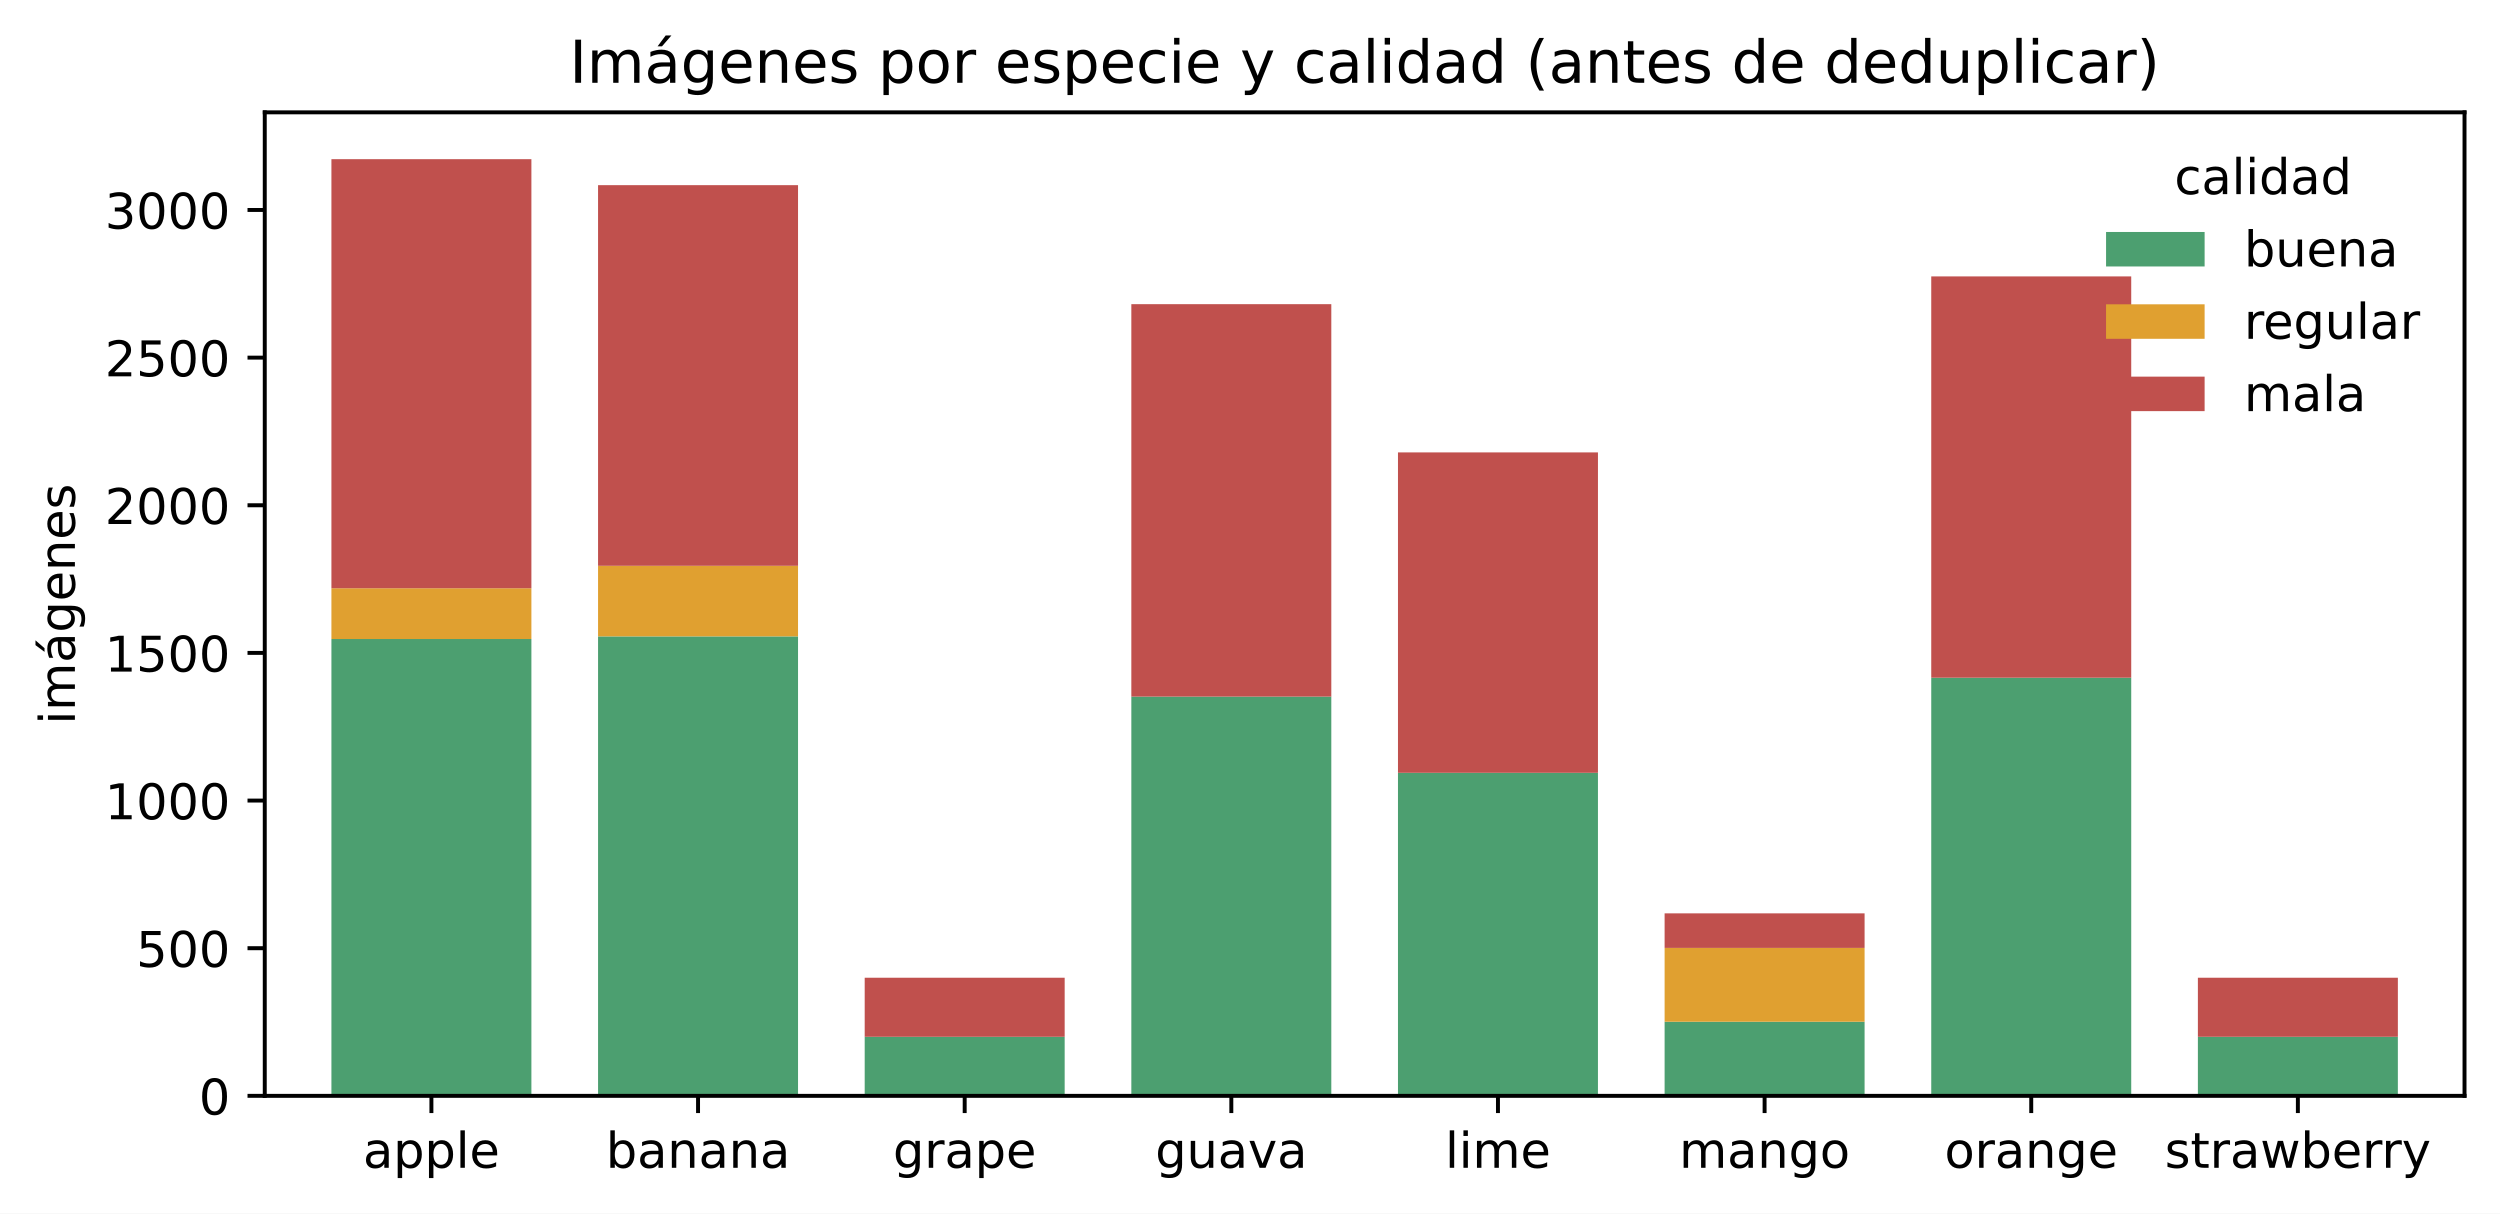
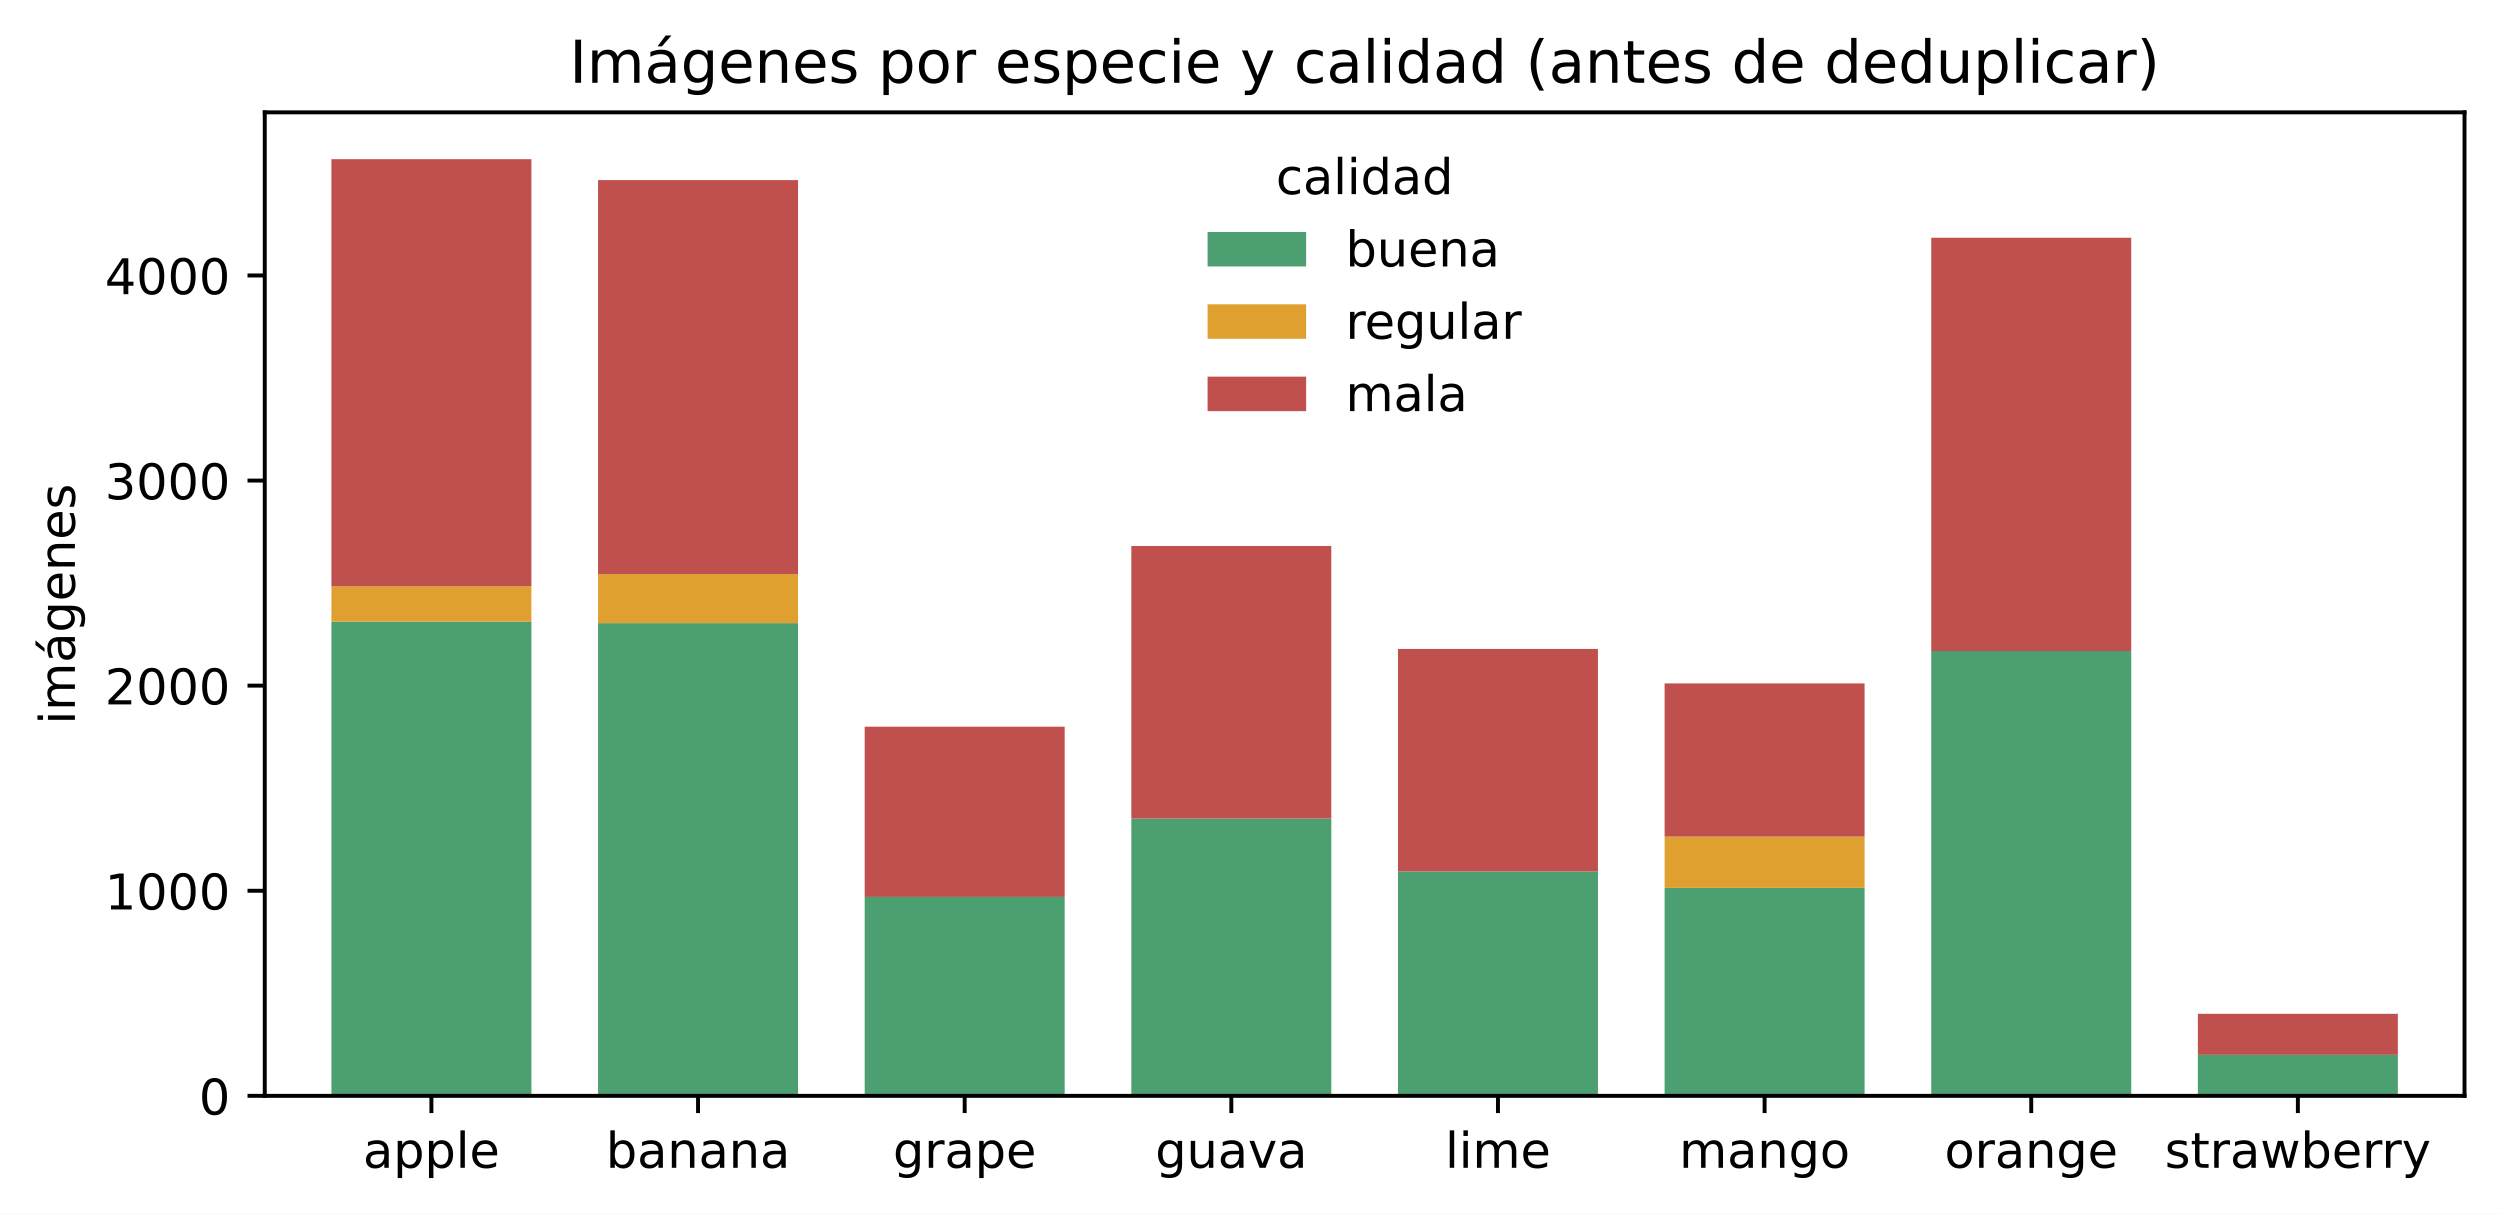
<svg xmlns="http://www.w3.org/2000/svg" xmlns:xlink="http://www.w3.org/1999/xlink" width="507.328pt" height="246.26pt" viewBox="0 0 507.328 246.26" version="1.1">
  <defs>
    <style type="text/css">*{stroke-linejoin: round; stroke-linecap: butt}</style>
  </defs>
  <g id="figure_1">
    <g id="patch_1">
      <path d="M 0 246.26  L 507.328 246.26  L 507.328 0  L 0 0  z " style="fill: #ffffff" />
    </g>
    <g id="axes_1">
      <g id="patch_2">
        <path d="M 53.728 222.382  L 500.128 222.382  L 500.128 22.798  L 53.728 22.798  z " style="fill: #ffffff" />
      </g>
      <g id="patch_3">
-         <path d="M 67.255 222.382  L 107.837 222.382  L 107.837 129.679  L 67.255 129.679  z " clip-path="url(#pf583e73c1a)" style="fill: #4c9f70" />
+         <path d="M 67.255 222.382  L 107.837 222.382  L 107.837 126.156  L 67.255 126.156  z " clip-path="url(#p037bb1b147)" style="fill: #4c9f70" />
      </g>
      <g id="patch_4">
-         <path d="M 121.364 222.382  L 161.946 222.382  L 161.946 129.14  L 121.364 129.14  z " clip-path="url(#pf583e73c1a)" style="fill: #4c9f70" />
+         <path d="M 121.364 222.382  L 161.946 222.382  L 161.946 126.447  L 121.364 126.447  z " clip-path="url(#p037bb1b147)" style="fill: #4c9f70" />
      </g>
      <g id="patch_5">
-         <path d="M 175.474 222.382  L 216.055 222.382  L 216.055 210.397  L 175.474 210.397  z " clip-path="url(#pf583e73c1a)" style="fill: #4c9f70" />
+         <path d="M 175.474 222.382  L 216.055 222.382  L 216.055 182.01  L 175.474 182.01  z " clip-path="url(#p037bb1b147)" style="fill: #4c9f70" />
      </g>
      <g id="patch_6">
-         <path d="M 229.583 222.382  L 270.164 222.382  L 270.164 141.364  L 229.583 141.364  z " clip-path="url(#pf583e73c1a)" style="fill: #4c9f70" />
+         <path d="M 229.583 222.382  L 270.164 222.382  L 270.164 166.111  L 229.583 166.111  z " clip-path="url(#p037bb1b147)" style="fill: #4c9f70" />
      </g>
      <g id="patch_7">
-         <path d="M 283.692 222.382  L 324.274 222.382  L 324.274 156.825  L 283.692 156.825  z " clip-path="url(#pf583e73c1a)" style="fill: #4c9f70" />
+         <path d="M 283.692 222.382  L 324.274 222.382  L 324.274 176.849  L 283.692 176.849  z " clip-path="url(#p037bb1b147)" style="fill: #4c9f70" />
      </g>
      <g id="patch_8">
-         <path d="M 337.801 222.382  L 378.383 222.382  L 378.383 207.341  L 337.801 207.341  z " clip-path="url(#pf583e73c1a)" style="fill: #4c9f70" />
+         <path d="M 337.801 222.382  L 378.383 222.382  L 378.383 180.179  L 337.801 180.179  z " clip-path="url(#p037bb1b147)" style="fill: #4c9f70" />
      </g>
      <g id="patch_9">
-         <path d="M 391.91 222.382  L 432.492 222.382  L 432.492 137.529  L 391.91 137.529  z " clip-path="url(#pf583e73c1a)" style="fill: #4c9f70" />
+         <path d="M 391.91 222.382  L 432.492 222.382  L 432.492 132.108  L 391.91 132.108  z " clip-path="url(#p037bb1b147)" style="fill: #4c9f70" />
      </g>
      <g id="patch_10">
-         <path d="M 446.019 222.382  L 486.601 222.382  L 486.601 210.397  L 446.019 210.397  z " clip-path="url(#pf583e73c1a)" style="fill: #4c9f70" />
+         <path d="M 446.019 222.382  L 486.601 222.382  L 486.601 214.058  L 446.019 214.058  z " clip-path="url(#p037bb1b147)" style="fill: #4c9f70" />
      </g>
      <g id="patch_11">
-         <path d="M 67.255 129.679  L 107.837 129.679  L 107.837 119.372  L 67.255 119.372  z " clip-path="url(#pf583e73c1a)" style="fill: #e0a030" />
+         <path d="M 67.255 126.156  L 107.837 126.156  L 107.837 118.997  L 67.255 118.997  z " clip-path="url(#p037bb1b147)" style="fill: #e0a030" />
      </g>
      <g id="patch_12">
-         <path d="M 121.364 129.14  L 161.946 129.14  L 161.946 114.818  L 121.364 114.818  z " clip-path="url(#pf583e73c1a)" style="fill: #e0a030" />
+         <path d="M 121.364 126.447  L 161.946 126.447  L 161.946 116.5  L 121.364 116.5  z " clip-path="url(#p037bb1b147)" style="fill: #e0a030" />
      </g>
      <g id="patch_13">
-         <path d="M 175.474 222.382  L 216.055 222.382  L 216.055 222.382  L 175.474 222.382  z " clip-path="url(#pf583e73c1a)" style="fill: #e0a030" />
+         <path d="M 175.474 222.382  L 216.055 222.382  L 216.055 222.382  L 175.474 222.382  z " clip-path="url(#p037bb1b147)" style="fill: #e0a030" />
      </g>
      <g id="patch_14">
-         <path d="M 229.583 222.382  L 270.164 222.382  L 270.164 222.382  L 229.583 222.382  z " clip-path="url(#pf583e73c1a)" style="fill: #e0a030" />
+         <path d="M 229.583 222.382  L 270.164 222.382  L 270.164 222.382  L 229.583 222.382  z " clip-path="url(#p037bb1b147)" style="fill: #e0a030" />
      </g>
      <g id="patch_15">
-         <path d="M 283.692 222.382  L 324.274 222.382  L 324.274 222.382  L 283.692 222.382  z " clip-path="url(#pf583e73c1a)" style="fill: #e0a030" />
+         <path d="M 283.692 222.382  L 324.274 222.382  L 324.274 222.382  L 283.692 222.382  z " clip-path="url(#p037bb1b147)" style="fill: #e0a030" />
      </g>
      <g id="patch_16">
-         <path d="M 337.801 207.341  L 378.383 207.341  L 378.383 192.36  L 337.801 192.36  z " clip-path="url(#pf583e73c1a)" style="fill: #e0a030" />
+         <path d="M 337.801 180.179  L 378.383 180.179  L 378.383 169.774  L 337.801 169.774  z " clip-path="url(#p037bb1b147)" style="fill: #e0a030" />
      </g>
      <g id="patch_17">
-         <path d="M 391.91 222.382  L 432.492 222.382  L 432.492 222.382  L 391.91 222.382  z " clip-path="url(#pf583e73c1a)" style="fill: #e0a030" />
+         <path d="M 391.91 222.382  L 432.492 222.382  L 432.492 222.382  L 391.91 222.382  z " clip-path="url(#p037bb1b147)" style="fill: #e0a030" />
      </g>
      <g id="patch_18">
-         <path d="M 446.019 222.382  L 486.601 222.382  L 486.601 222.382  L 446.019 222.382  z " clip-path="url(#pf583e73c1a)" style="fill: #e0a030" />
+         <path d="M 446.019 222.382  L 486.601 222.382  L 486.601 222.382  L 446.019 222.382  z " clip-path="url(#p037bb1b147)" style="fill: #e0a030" />
      </g>
      <g id="patch_19">
-         <path d="M 67.255 119.372  L 107.837 119.372  L 107.837 32.302  L 67.255 32.302  z " clip-path="url(#pf583e73c1a)" style="fill: #c0504d" />
+         <path d="M 67.255 118.997  L 107.837 118.997  L 107.837 32.302  L 67.255 32.302  z " clip-path="url(#p037bb1b147)" style="fill: #c0504d" />
      </g>
      <g id="patch_20">
-         <path d="M 121.364 114.818  L 161.946 114.818  L 161.946 37.575  L 121.364 37.575  z " clip-path="url(#pf583e73c1a)" style="fill: #c0504d" />
+         <path d="M 121.364 116.5  L 161.946 116.5  L 161.946 36.547  L 121.364 36.547  z " clip-path="url(#p037bb1b147)" style="fill: #c0504d" />
      </g>
      <g id="patch_21">
-         <path d="M 175.474 210.397  L 216.055 210.397  L 216.055 198.412  L 175.474 198.412  z " clip-path="url(#pf583e73c1a)" style="fill: #c0504d" />
+         <path d="M 175.474 182.01  L 216.055 182.01  L 216.055 147.466  L 175.474 147.466  z " clip-path="url(#p037bb1b147)" style="fill: #c0504d" />
      </g>
      <g id="patch_22">
-         <path d="M 229.583 141.364  L 270.164 141.364  L 270.164 61.725  L 229.583 61.725  z " clip-path="url(#pf583e73c1a)" style="fill: #c0504d" />
+         <path d="M 229.583 166.111  L 270.164 166.111  L 270.164 110.798  L 229.583 110.798  z " clip-path="url(#p037bb1b147)" style="fill: #c0504d" />
      </g>
      <g id="patch_23">
-         <path d="M 283.692 156.825  L 324.274 156.825  L 324.274 91.807  L 283.692 91.807  z " clip-path="url(#pf583e73c1a)" style="fill: #c0504d" />
+         <path d="M 283.692 176.849  L 324.274 176.849  L 324.274 131.691  L 283.692 131.691  z " clip-path="url(#p037bb1b147)" style="fill: #c0504d" />
      </g>
      <g id="patch_24">
-         <path d="M 337.801 192.36  L 378.383 192.36  L 378.383 185.349  L 337.801 185.349  z " clip-path="url(#pf583e73c1a)" style="fill: #c0504d" />
+         <path d="M 337.801 169.774  L 378.383 169.774  L 378.383 138.684  L 337.801 138.684  z " clip-path="url(#p037bb1b147)" style="fill: #c0504d" />
      </g>
      <g id="patch_25">
-         <path d="M 391.91 137.529  L 432.492 137.529  L 432.492 56.092  L 391.91 56.092  z " clip-path="url(#pf583e73c1a)" style="fill: #c0504d" />
+         <path d="M 391.91 132.108  L 432.492 132.108  L 432.492 48.243  L 391.91 48.243  z " clip-path="url(#p037bb1b147)" style="fill: #c0504d" />
      </g>
      <g id="patch_26">
-         <path d="M 446.019 210.397  L 486.601 210.397  L 486.601 198.412  L 446.019 198.412  z " clip-path="url(#pf583e73c1a)" style="fill: #c0504d" />
+         <path d="M 446.019 214.058  L 486.601 214.058  L 486.601 205.734  L 446.019 205.734  z " clip-path="url(#p037bb1b147)" style="fill: #c0504d" />
      </g>
      <g id="matplotlib.axis_1">
        <g id="xtick_1">
          <g id="line2d_1">
            <defs>
-               <path id="me7d7ba6ace" d="M 0 0  L 0 3.5  " style="stroke: #000000; stroke-width: 0.8" />
+               <path id="m352e234edc" d="M 0 0  L 0 3.5  " style="stroke: #000000; stroke-width: 0.8" />
            </defs>
            <g>
-               <use xlink:href="#me7d7ba6ace" x="87.546" y="222.382" style="stroke: #000000; stroke-width: 0.8" />
+               <use xlink:href="#m352e234edc" x="87.546" y="222.382" style="stroke: #000000; stroke-width: 0.8" />
            </g>
          </g>
          <g id="text_1">
            <g transform="translate(73.66818 236.9806) scale(0.1 -0.1)">
              <defs>
                <path id="DejaVuSans-61" d="M 2194 1759  Q 1497 1759 1228 1600  Q 959 1441 959 1056  Q 959 750 1161 570  Q 1363 391 1709 391  Q 2188 391 2477 730  Q 2766 1069 2766 1631  L 2766 1759  L 2194 1759  z M 3341 1997  L 3341 0  L 2766 0  L 2766 531  Q 2569 213 2275 61  Q 1981 -91 1556 -91  Q 1019 -91 701 211  Q 384 513 384 1019  Q 384 1609 779 1909  Q 1175 2209 1959 2209  L 2766 2209  L 2766 2266  Q 2766 2663 2505 2880  Q 2244 3097 1772 3097  Q 1472 3097 1187 3025  Q 903 2953 641 2809  L 641 3341  Q 956 3463 1253 3523  Q 1550 3584 1831 3584  Q 2591 3584 2966 3190  Q 3341 2797 3341 1997  z " transform="scale(0.015625)" />
                <path id="DejaVuSans-70" d="M 1159 525  L 1159 -1331  L 581 -1331  L 581 3500  L 1159 3500  L 1159 2969  Q 1341 3281 1617 3432  Q 1894 3584 2278 3584  Q 2916 3584 3314 3078  Q 3713 2572 3713 1747  Q 3713 922 3314 415  Q 2916 -91 2278 -91  Q 1894 -91 1617 61  Q 1341 213 1159 525  z M 3116 1747  Q 3116 2381 2855 2742  Q 2594 3103 2138 3103  Q 1681 3103 1420 2742  Q 1159 2381 1159 1747  Q 1159 1113 1420 752  Q 1681 391 2138 391  Q 2594 391 2855 752  Q 3116 1113 3116 1747  z " transform="scale(0.015625)" />
                <path id="DejaVuSans-6c" d="M 603 4863  L 1178 4863  L 1178 0  L 603 0  L 603 4863  z " transform="scale(0.015625)" />
                <path id="DejaVuSans-65" d="M 3597 1894  L 3597 1613  L 953 1613  Q 991 1019 1311 708  Q 1631 397 2203 397  Q 2534 397 2845 478  Q 3156 559 3463 722  L 3463 178  Q 3153 47 2828 -22  Q 2503 -91 2169 -91  Q 1331 -91 842 396  Q 353 884 353 1716  Q 353 2575 817 3079  Q 1281 3584 2069 3584  Q 2775 3584 3186 3129  Q 3597 2675 3597 1894  z M 3022 2063  Q 3016 2534 2758 2815  Q 2500 3097 2075 3097  Q 1594 3097 1305 2825  Q 1016 2553 972 2059  L 3022 2063  z " transform="scale(0.015625)" />
              </defs>
              <use xlink:href="#DejaVuSans-61" />
              <use xlink:href="#DejaVuSans-70" transform="translate(61.2793 0)" />
              <use xlink:href="#DejaVuSans-70" transform="translate(124.7559 0)" />
              <use xlink:href="#DejaVuSans-6c" transform="translate(188.2324 0)" />
              <use xlink:href="#DejaVuSans-65" transform="translate(216.0156 0)" />
            </g>
          </g>
        </g>
        <g id="xtick_2">
          <g id="line2d_2">
            <g>
-               <use xlink:href="#me7d7ba6ace" x="141.655" y="222.382" style="stroke: #000000; stroke-width: 0.8" />
+               <use xlink:href="#m352e234edc" x="141.655" y="222.382" style="stroke: #000000; stroke-width: 0.8" />
            </g>
          </g>
          <g id="text_2">
            <g transform="translate(122.9515 236.9806) scale(0.1 -0.1)">
              <defs>
                <path id="DejaVuSans-62" d="M 3116 1747  Q 3116 2381 2855 2742  Q 2594 3103 2138 3103  Q 1681 3103 1420 2742  Q 1159 2381 1159 1747  Q 1159 1113 1420 752  Q 1681 391 2138 391  Q 2594 391 2855 752  Q 3116 1113 3116 1747  z M 1159 2969  Q 1341 3281 1617 3432  Q 1894 3584 2278 3584  Q 2916 3584 3314 3078  Q 3713 2572 3713 1747  Q 3713 922 3314 415  Q 2916 -91 2278 -91  Q 1894 -91 1617 61  Q 1341 213 1159 525  L 1159 0  L 581 0  L 581 4863  L 1159 4863  L 1159 2969  z " transform="scale(0.015625)" />
                <path id="DejaVuSans-6e" d="M 3513 2113  L 3513 0  L 2938 0  L 2938 2094  Q 2938 2591 2744 2837  Q 2550 3084 2163 3084  Q 1697 3084 1428 2787  Q 1159 2491 1159 1978  L 1159 0  L 581 0  L 581 3500  L 1159 3500  L 1159 2956  Q 1366 3272 1645 3428  Q 1925 3584 2291 3584  Q 2894 3584 3203 3211  Q 3513 2838 3513 2113  z " transform="scale(0.015625)" />
              </defs>
              <use xlink:href="#DejaVuSans-62" />
              <use xlink:href="#DejaVuSans-61" transform="translate(63.47656 0)" />
              <use xlink:href="#DejaVuSans-6e" transform="translate(124.7559 0)" />
              <use xlink:href="#DejaVuSans-61" transform="translate(188.1348 0)" />
              <use xlink:href="#DejaVuSans-6e" transform="translate(249.4141 0)" />
              <use xlink:href="#DejaVuSans-61" transform="translate(312.793 0)" />
            </g>
          </g>
        </g>
        <g id="xtick_3">
          <g id="line2d_3">
            <g>
-               <use xlink:href="#me7d7ba6ace" x="195.764" y="222.382" style="stroke: #000000; stroke-width: 0.8" />
+               <use xlink:href="#m352e234edc" x="195.764" y="222.382" style="stroke: #000000; stroke-width: 0.8" />
            </g>
          </g>
          <g id="text_3">
            <g transform="translate(181.22 236.9806) scale(0.1 -0.1)">
              <defs>
                <path id="DejaVuSans-67" d="M 2906 1791  Q 2906 2416 2648 2759  Q 2391 3103 1925 3103  Q 1463 3103 1205 2759  Q 947 2416 947 1791  Q 947 1169 1205 825  Q 1463 481 1925 481  Q 2391 481 2648 825  Q 2906 1169 2906 1791  z M 3481 434  Q 3481 -459 3084 -895  Q 2688 -1331 1869 -1331  Q 1566 -1331 1297 -1286  Q 1028 -1241 775 -1147  L 775 -588  Q 1028 -725 1275 -790  Q 1522 -856 1778 -856  Q 2344 -856 2625 -561  Q 2906 -266 2906 331  L 2906 616  Q 2728 306 2450 153  Q 2172 0 1784 0  Q 1141 0 747 490  Q 353 981 353 1791  Q 353 2603 747 3093  Q 1141 3584 1784 3584  Q 2172 3584 2450 3431  Q 2728 3278 2906 2969  L 2906 3500  L 3481 3500  L 3481 434  z " transform="scale(0.015625)" />
                <path id="DejaVuSans-72" d="M 2631 2963  Q 2534 3019 2420 3045  Q 2306 3072 2169 3072  Q 1681 3072 1420 2755  Q 1159 2438 1159 1844  L 1159 0  L 581 0  L 581 3500  L 1159 3500  L 1159 2956  Q 1341 3275 1631 3429  Q 1922 3584 2338 3584  Q 2397 3584 2469 3576  Q 2541 3569 2628 3553  L 2631 2963  z " transform="scale(0.015625)" />
              </defs>
              <use xlink:href="#DejaVuSans-67" />
              <use xlink:href="#DejaVuSans-72" transform="translate(63.47656 0)" />
              <use xlink:href="#DejaVuSans-61" transform="translate(104.5898 0)" />
              <use xlink:href="#DejaVuSans-70" transform="translate(165.8691 0)" />
              <use xlink:href="#DejaVuSans-65" transform="translate(229.3457 0)" />
            </g>
          </g>
        </g>
        <g id="xtick_4">
          <g id="line2d_4">
            <g>
-               <use xlink:href="#me7d7ba6ace" x="249.874" y="222.382" style="stroke: #000000; stroke-width: 0.8" />
+               <use xlink:href="#m352e234edc" x="249.874" y="222.382" style="stroke: #000000; stroke-width: 0.8" />
            </g>
          </g>
          <g id="text_4">
            <g transform="translate(234.4431 236.9806) scale(0.1 -0.1)">
              <defs>
                <path id="DejaVuSans-75" d="M 544 1381  L 544 3500  L 1119 3500  L 1119 1403  Q 1119 906 1312 657  Q 1506 409 1894 409  Q 2359 409 2629 706  Q 2900 1003 2900 1516  L 2900 3500  L 3475 3500  L 3475 0  L 2900 0  L 2900 538  Q 2691 219 2414 64  Q 2138 -91 1772 -91  Q 1169 -91 856 284  Q 544 659 544 1381  z M 1991 3584  L 1991 3584  z " transform="scale(0.015625)" />
                <path id="DejaVuSans-76" d="M 191 3500  L 800 3500  L 1894 563  L 2988 3500  L 3597 3500  L 2284 0  L 1503 0  L 191 3500  z " transform="scale(0.015625)" />
              </defs>
              <use xlink:href="#DejaVuSans-67" />
              <use xlink:href="#DejaVuSans-75" transform="translate(63.47656 0)" />
              <use xlink:href="#DejaVuSans-61" transform="translate(126.8555 0)" />
              <use xlink:href="#DejaVuSans-76" transform="translate(188.1348 0)" />
              <use xlink:href="#DejaVuSans-61" transform="translate(247.3145 0)" />
            </g>
          </g>
        </g>
        <g id="xtick_5">
          <g id="line2d_5">
            <g>
-               <use xlink:href="#me7d7ba6ace" x="303.983" y="222.382" style="stroke: #000000; stroke-width: 0.8" />
+               <use xlink:href="#m352e234edc" x="303.983" y="222.382" style="stroke: #000000; stroke-width: 0.8" />
            </g>
          </g>
          <g id="text_5">
            <g transform="translate(293.2577 236.9806) scale(0.1 -0.1)">
              <defs>
                <path id="DejaVuSans-69" d="M 603 3500  L 1178 3500  L 1178 0  L 603 0  L 603 3500  z M 603 4863  L 1178 4863  L 1178 4134  L 603 4134  L 603 4863  z " transform="scale(0.015625)" />
                <path id="DejaVuSans-6d" d="M 3328 2828  Q 3544 3216 3844 3400  Q 4144 3584 4550 3584  Q 5097 3584 5394 3201  Q 5691 2819 5691 2113  L 5691 0  L 5113 0  L 5113 2094  Q 5113 2597 4934 2840  Q 4756 3084 4391 3084  Q 3944 3084 3684 2787  Q 3425 2491 3425 1978  L 3425 0  L 2847 0  L 2847 2094  Q 2847 2600 2669 2842  Q 2491 3084 2119 3084  Q 1678 3084 1418 2786  Q 1159 2488 1159 1978  L 1159 0  L 581 0  L 581 3500  L 1159 3500  L 1159 2956  Q 1356 3278 1631 3431  Q 1906 3584 2284 3584  Q 2666 3584 2933 3390  Q 3200 3197 3328 2828  z " transform="scale(0.015625)" />
              </defs>
              <use xlink:href="#DejaVuSans-6c" />
              <use xlink:href="#DejaVuSans-69" transform="translate(27.7832 0)" />
              <use xlink:href="#DejaVuSans-6d" transform="translate(55.56641 0)" />
              <use xlink:href="#DejaVuSans-65" transform="translate(152.9785 0)" />
            </g>
          </g>
        </g>
        <g id="xtick_6">
          <g id="line2d_6">
            <g>
-               <use xlink:href="#me7d7ba6ace" x="358.092" y="222.382" style="stroke: #000000; stroke-width: 0.8" />
+               <use xlink:href="#m352e234edc" x="358.092" y="222.382" style="stroke: #000000; stroke-width: 0.8" />
            </g>
          </g>
          <g id="text_6">
            <g transform="translate(340.755 236.9806) scale(0.1 -0.1)">
              <defs>
                <path id="DejaVuSans-6f" d="M 1959 3097  Q 1497 3097 1228 2736  Q 959 2375 959 1747  Q 959 1119 1226 758  Q 1494 397 1959 397  Q 2419 397 2687 759  Q 2956 1122 2956 1747  Q 2956 2369 2687 2733  Q 2419 3097 1959 3097  z M 1959 3584  Q 2709 3584 3137 3096  Q 3566 2609 3566 1747  Q 3566 888 3137 398  Q 2709 -91 1959 -91  Q 1206 -91 779 398  Q 353 888 353 1747  Q 353 2609 779 3096  Q 1206 3584 1959 3584  z " transform="scale(0.015625)" />
              </defs>
              <use xlink:href="#DejaVuSans-6d" />
              <use xlink:href="#DejaVuSans-61" transform="translate(97.41211 0)" />
              <use xlink:href="#DejaVuSans-6e" transform="translate(158.6914 0)" />
              <use xlink:href="#DejaVuSans-67" transform="translate(222.0703 0)" />
              <use xlink:href="#DejaVuSans-6f" transform="translate(285.5469 0)" />
            </g>
          </g>
        </g>
        <g id="xtick_7">
          <g id="line2d_7">
            <g>
-               <use xlink:href="#me7d7ba6ace" x="412.201" y="222.382" style="stroke: #000000; stroke-width: 0.8" />
+               <use xlink:href="#m352e234edc" x="412.201" y="222.382" style="stroke: #000000; stroke-width: 0.8" />
            </g>
          </g>
          <g id="text_7">
            <g transform="translate(394.6024 236.9806) scale(0.1 -0.1)">
              <use xlink:href="#DejaVuSans-6f" />
              <use xlink:href="#DejaVuSans-72" transform="translate(61.18164 0)" />
              <use xlink:href="#DejaVuSans-61" transform="translate(102.2949 0)" />
              <use xlink:href="#DejaVuSans-6e" transform="translate(163.5742 0)" />
              <use xlink:href="#DejaVuSans-67" transform="translate(226.9531 0)" />
              <use xlink:href="#DejaVuSans-65" transform="translate(290.4297 0)" />
            </g>
          </g>
        </g>
        <g id="xtick_8">
          <g id="line2d_8">
            <g>
-               <use xlink:href="#me7d7ba6ace" x="466.31" y="222.382" style="stroke: #000000; stroke-width: 0.8" />
+               <use xlink:href="#m352e234edc" x="466.31" y="222.382" style="stroke: #000000; stroke-width: 0.8" />
            </g>
          </g>
          <g id="text_8">
            <g transform="translate(439.3029 236.9806) scale(0.1 -0.1)">
              <defs>
                <path id="DejaVuSans-73" d="M 2834 3397  L 2834 2853  Q 2591 2978 2328 3040  Q 2066 3103 1784 3103  Q 1356 3103 1142 2972  Q 928 2841 928 2578  Q 928 2378 1081 2264  Q 1234 2150 1697 2047  L 1894 2003  Q 2506 1872 2764 1633  Q 3022 1394 3022 966  Q 3022 478 2636 193  Q 2250 -91 1575 -91  Q 1294 -91 989 -36  Q 684 19 347 128  L 347 722  Q 666 556 975 473  Q 1284 391 1588 391  Q 1994 391 2212 530  Q 2431 669 2431 922  Q 2431 1156 2273 1281  Q 2116 1406 1581 1522  L 1381 1569  Q 847 1681 609 1914  Q 372 2147 372 2553  Q 372 3047 722 3315  Q 1072 3584 1716 3584  Q 2034 3584 2315 3537  Q 2597 3491 2834 3397  z " transform="scale(0.015625)" />
                <path id="DejaVuSans-74" d="M 1172 4494  L 1172 3500  L 2356 3500  L 2356 3053  L 1172 3053  L 1172 1153  Q 1172 725 1289 603  Q 1406 481 1766 481  L 2356 481  L 2356 0  L 1766 0  Q 1100 0 847 248  Q 594 497 594 1153  L 594 3053  L 172 3053  L 172 3500  L 594 3500  L 594 4494  L 1172 4494  z " transform="scale(0.015625)" />
                <path id="DejaVuSans-77" d="M 269 3500  L 844 3500  L 1563 769  L 2278 3500  L 2956 3500  L 3675 769  L 4391 3500  L 4966 3500  L 4050 0  L 3372 0  L 2619 2869  L 1863 0  L 1184 0  L 269 3500  z " transform="scale(0.015625)" />
                <path id="DejaVuSans-79" d="M 2059 -325  Q 1816 -950 1584 -1140  Q 1353 -1331 966 -1331  L 506 -1331  L 506 -850  L 844 -850  Q 1081 -850 1212 -737  Q 1344 -625 1503 -206  L 1606 56  L 191 3500  L 800 3500  L 1894 763  L 2988 3500  L 3597 3500  L 2059 -325  z " transform="scale(0.015625)" />
              </defs>
              <use xlink:href="#DejaVuSans-73" />
              <use xlink:href="#DejaVuSans-74" transform="translate(52.09961 0)" />
              <use xlink:href="#DejaVuSans-72" transform="translate(91.30859 0)" />
              <use xlink:href="#DejaVuSans-61" transform="translate(132.4219 0)" />
              <use xlink:href="#DejaVuSans-77" transform="translate(193.7012 0)" />
              <use xlink:href="#DejaVuSans-62" transform="translate(275.4883 0)" />
              <use xlink:href="#DejaVuSans-65" transform="translate(338.9648 0)" />
              <use xlink:href="#DejaVuSans-72" transform="translate(400.4883 0)" />
              <use xlink:href="#DejaVuSans-72" transform="translate(439.8516 0)" />
              <use xlink:href="#DejaVuSans-79" transform="translate(480.9648 0)" />
            </g>
          </g>
        </g>
      </g>
      <g id="matplotlib.axis_2">
        <g id="ytick_1">
          <g id="line2d_9">
            <defs>
-               <path id="me3dbdfb433" d="M 0 0  L -3.5 0  " style="stroke: #000000; stroke-width: 0.8" />
+               <path id="m8c2ddbabb4" d="M 0 0  L -3.5 0  " style="stroke: #000000; stroke-width: 0.8" />
            </defs>
            <g>
-               <use xlink:href="#me3dbdfb433" x="53.728" y="222.382" style="stroke: #000000; stroke-width: 0.8" />
+               <use xlink:href="#m8c2ddbabb4" x="53.728" y="222.382" style="stroke: #000000; stroke-width: 0.8" />
            </g>
          </g>
          <g id="text_9">
            <g transform="translate(40.36563 226.1813) scale(0.1 -0.1)">
              <defs>
                <path id="DejaVuSans-30" d="M 2034 4250  Q 1547 4250 1301 3770  Q 1056 3291 1056 2328  Q 1056 1369 1301 889  Q 1547 409 2034 409  Q 2525 409 2770 889  Q 3016 1369 3016 2328  Q 3016 3291 2770 3770  Q 2525 4250 2034 4250  z M 2034 4750  Q 2819 4750 3233 4129  Q 3647 3509 3647 2328  Q 3647 1150 3233 529  Q 2819 -91 2034 -91  Q 1250 -91 836 529  Q 422 1150 422 2328  Q 422 3509 836 4129  Q 1250 4750 2034 4750  z " transform="scale(0.015625)" />
              </defs>
              <use xlink:href="#DejaVuSans-30" />
            </g>
          </g>
        </g>
        <g id="ytick_2">
          <g id="line2d_10">
            <g>
-               <use xlink:href="#me3dbdfb433" x="53.728" y="192.42" style="stroke: #000000; stroke-width: 0.8" />
+               <use xlink:href="#m8c2ddbabb4" x="53.728" y="180.762" style="stroke: #000000; stroke-width: 0.8" />
            </g>
          </g>
          <g id="text_10">
-             <g transform="translate(27.64062 196.2192) scale(0.1 -0.1)">
-               <defs>
-                 <path id="DejaVuSans-35" d="M 691 4666  L 3169 4666  L 3169 4134  L 1269 4134  L 1269 2991  Q 1406 3038 1543 3061  Q 1681 3084 1819 3084  Q 2600 3084 3056 2656  Q 3513 2228 3513 1497  Q 3513 744 3044 326  Q 2575 -91 1722 -91  Q 1428 -91 1123 -41  Q 819 9 494 109  L 494 744  Q 775 591 1075 516  Q 1375 441 1709 441  Q 2250 441 2565 725  Q 2881 1009 2881 1497  Q 2881 1984 2565 2268  Q 2250 2553 1709 2553  Q 1456 2553 1204 2497  Q 953 2441 691 2322  L 691 4666  z " transform="scale(0.015625)" />
-               </defs>
-               <use xlink:href="#DejaVuSans-35" />
-               <use xlink:href="#DejaVuSans-30" transform="translate(63.62305 0)" />
-               <use xlink:href="#DejaVuSans-30" transform="translate(127.2461 0)" />
-             </g>
-           </g>
-         </g>
-         <g id="ytick_3">
-           <g id="line2d_11">
-             <g>
-               <use xlink:href="#me3dbdfb433" x="53.728" y="162.458" style="stroke: #000000; stroke-width: 0.8" />
-             </g>
-           </g>
-           <g id="text_11">
-             <g transform="translate(21.27812 166.257) scale(0.1 -0.1)">
+             <g transform="translate(21.27812 184.561) scale(0.1 -0.1)">
              <defs>
                <path id="DejaVuSans-31" d="M 794 531  L 1825 531  L 1825 4091  L 703 3866  L 703 4441  L 1819 4666  L 2450 4666  L 2450 531  L 3481 531  L 3481 0  L 794 0  L 794 531  z " transform="scale(0.015625)" />
              </defs>
              <use xlink:href="#DejaVuSans-31" />
              <use xlink:href="#DejaVuSans-30" transform="translate(63.62305 0)" />
              <use xlink:href="#DejaVuSans-30" transform="translate(127.2461 0)" />
              <use xlink:href="#DejaVuSans-30" transform="translate(190.8691 0)" />
            </g>
          </g>
        </g>
-         <g id="ytick_4">
-           <g id="line2d_12">
-             <g>
-               <use xlink:href="#me3dbdfb433" x="53.728" y="132.496" style="stroke: #000000; stroke-width: 0.8" />
-             </g>
-           </g>
-           <g id="text_12">
-             <g transform="translate(21.27812 136.2948) scale(0.1 -0.1)">
-               <use xlink:href="#DejaVuSans-31" />
-               <use xlink:href="#DejaVuSans-35" transform="translate(63.62305 0)" />
-               <use xlink:href="#DejaVuSans-30" transform="translate(127.2461 0)" />
-               <use xlink:href="#DejaVuSans-30" transform="translate(190.8691 0)" />
-             </g>
-           </g>
-         </g>
-         <g id="ytick_5">
-           <g id="line2d_13">
-             <g>
-               <use xlink:href="#me3dbdfb433" x="53.728" y="102.533" style="stroke: #000000; stroke-width: 0.8" />
-             </g>
-           </g>
-           <g id="text_13">
-             <g transform="translate(21.27812 106.3327) scale(0.1 -0.1)">
+         <g id="ytick_3">
+           <g id="line2d_11">
+             <g>
+               <use xlink:href="#m8c2ddbabb4" x="53.728" y="139.141" style="stroke: #000000; stroke-width: 0.8" />
+             </g>
+           </g>
+           <g id="text_11">
+             <g transform="translate(21.27812 142.9407) scale(0.1 -0.1)">
              <defs>
                <path id="DejaVuSans-32" d="M 1228 531  L 3431 531  L 3431 0  L 469 0  L 469 531  Q 828 903 1448 1529  Q 2069 2156 2228 2338  Q 2531 2678 2651 2914  Q 2772 3150 2772 3378  Q 2772 3750 2511 3984  Q 2250 4219 1831 4219  Q 1534 4219 1204 4116  Q 875 4013 500 3803  L 500 4441  Q 881 4594 1212 4672  Q 1544 4750 1819 4750  Q 2544 4750 2975 4387  Q 3406 4025 3406 3419  Q 3406 3131 3298 2873  Q 3191 2616 2906 2266  Q 2828 2175 2409 1742  Q 1991 1309 1228 531  z " transform="scale(0.015625)" />
              </defs>
              <use xlink:href="#DejaVuSans-32" />
              <use xlink:href="#DejaVuSans-30" transform="translate(63.62305 0)" />
              <use xlink:href="#DejaVuSans-30" transform="translate(127.2461 0)" />
              <use xlink:href="#DejaVuSans-30" transform="translate(190.8691 0)" />
            </g>
          </g>
        </g>
-         <g id="ytick_6">
-           <g id="line2d_14">
-             <g>
-               <use xlink:href="#me3dbdfb433" x="53.728" y="72.571" style="stroke: #000000; stroke-width: 0.8" />
-             </g>
-           </g>
-           <g id="text_14">
-             <g transform="translate(21.27812 76.3705) scale(0.1 -0.1)">
-               <use xlink:href="#DejaVuSans-32" />
-               <use xlink:href="#DejaVuSans-35" transform="translate(63.62305 0)" />
-               <use xlink:href="#DejaVuSans-30" transform="translate(127.2461 0)" />
-               <use xlink:href="#DejaVuSans-30" transform="translate(190.8691 0)" />
-             </g>
-           </g>
-         </g>
-         <g id="ytick_7">
-           <g id="line2d_15">
-             <g>
-               <use xlink:href="#me3dbdfb433" x="53.728" y="42.609" style="stroke: #000000; stroke-width: 0.8" />
-             </g>
-           </g>
-           <g id="text_15">
-             <g transform="translate(21.27812 46.40833) scale(0.1 -0.1)">
+         <g id="ytick_4">
+           <g id="line2d_12">
+             <g>
+               <use xlink:href="#m8c2ddbabb4" x="53.728" y="97.521" style="stroke: #000000; stroke-width: 0.8" />
+             </g>
+           </g>
+           <g id="text_12">
+             <g transform="translate(21.27812 101.3204) scale(0.1 -0.1)">
              <defs>
                <path id="DejaVuSans-33" d="M 2597 2516  Q 3050 2419 3304 2112  Q 3559 1806 3559 1356  Q 3559 666 3084 287  Q 2609 -91 1734 -91  Q 1441 -91 1130 -33  Q 819 25 488 141  L 488 750  Q 750 597 1062 519  Q 1375 441 1716 441  Q 2309 441 2620 675  Q 2931 909 2931 1356  Q 2931 1769 2642 2001  Q 2353 2234 1838 2234  L 1294 2234  L 1294 2753  L 1863 2753  Q 2328 2753 2575 2939  Q 2822 3125 2822 3475  Q 2822 3834 2567 4026  Q 2313 4219 1838 4219  Q 1578 4219 1281 4162  Q 984 4106 628 3988  L 628 4550  Q 988 4650 1302 4700  Q 1616 4750 1894 4750  Q 2613 4750 3031 4423  Q 3450 4097 3450 3541  Q 3450 3153 3228 2886  Q 3006 2619 2597 2516  z " transform="scale(0.015625)" />
              </defs>
              <use xlink:href="#DejaVuSans-33" />
              <use xlink:href="#DejaVuSans-30" transform="translate(63.62305 0)" />
              <use xlink:href="#DejaVuSans-30" transform="translate(127.2461 0)" />
              <use xlink:href="#DejaVuSans-30" transform="translate(190.8691 0)" />
            </g>
          </g>
        </g>
-         <g id="text_16">
+         <g id="ytick_5">
+           <g id="line2d_13">
+             <g>
+               <use xlink:href="#m8c2ddbabb4" x="53.728" y="55.901" style="stroke: #000000; stroke-width: 0.8" />
+             </g>
+           </g>
+           <g id="text_13">
+             <g transform="translate(21.27812 59.70007) scale(0.1 -0.1)">
+               <defs>
+                 <path id="DejaVuSans-34" d="M 2419 4116  L 825 1625  L 2419 1625  L 2419 4116  z M 2253 4666  L 3047 4666  L 3047 1625  L 3713 1625  L 3713 1100  L 3047 1100  L 3047 0  L 2419 0  L 2419 1100  L 313 1100  L 313 1709  L 2253 4666  z " transform="scale(0.015625)" />
+               </defs>
+               <use xlink:href="#DejaVuSans-34" />
+               <use xlink:href="#DejaVuSans-30" transform="translate(63.62305 0)" />
+               <use xlink:href="#DejaVuSans-30" transform="translate(127.2461 0)" />
+               <use xlink:href="#DejaVuSans-30" transform="translate(190.8691 0)" />
+             </g>
+           </g>
+         </g>
+         <g id="text_14">
          <g transform="translate(15.19844 147.0143) rotate(-90) scale(0.1 -0.1)">
            <defs>
              <path id="DejaVuSans-e1" d="M 2194 1759  Q 1497 1759 1228 1600  Q 959 1441 959 1056  Q 959 750 1161 570  Q 1363 391 1709 391  Q 2188 391 2477 730  Q 2766 1069 2766 1631  L 2766 1759  L 2194 1759  z M 3341 1997  L 3341 0  L 2766 0  L 2766 531  Q 2569 213 2275 61  Q 1981 -91 1556 -91  Q 1019 -91 701 211  Q 384 513 384 1019  Q 384 1609 779 1909  Q 1175 2209 1959 2209  L 2766 2209  L 2766 2266  Q 2766 2663 2505 2880  Q 2244 3097 1772 3097  Q 1472 3097 1187 3025  Q 903 2953 641 2809  L 641 3341  Q 956 3463 1253 3523  Q 1550 3584 1831 3584  Q 2591 3584 2966 3190  Q 3341 2797 3341 1997  z M 2290 5119  L 2912 5119  L 1894 3944  L 1415 3944  L 2290 5119  z " transform="scale(0.015625)" />
            </defs>
            <use xlink:href="#DejaVuSans-69" />
            <use xlink:href="#DejaVuSans-6d" transform="translate(27.7832 0)" />
            <use xlink:href="#DejaVuSans-e1" transform="translate(125.1953 0)" />
            <use xlink:href="#DejaVuSans-67" transform="translate(186.4746 0)" />
            <use xlink:href="#DejaVuSans-65" transform="translate(249.9512 0)" />
            <use xlink:href="#DejaVuSans-6e" transform="translate(311.4746 0)" />
            <use xlink:href="#DejaVuSans-65" transform="translate(374.8535 0)" />
            <use xlink:href="#DejaVuSans-73" transform="translate(436.377 0)" />
          </g>
        </g>
      </g>
      <g id="patch_27">
        <path d="M 53.728 222.382  L 53.728 22.798  " style="fill: none; stroke: #000000; stroke-width: 0.8; stroke-linejoin: miter; stroke-linecap: square" />
      </g>
      <g id="patch_28">
        <path d="M 500.128 222.382  L 500.128 22.798  " style="fill: none; stroke: #000000; stroke-width: 0.8; stroke-linejoin: miter; stroke-linecap: square" />
      </g>
      <g id="patch_29">
        <path d="M 53.728 222.382  L 500.128 222.382  " style="fill: none; stroke: #000000; stroke-width: 0.8; stroke-linejoin: miter; stroke-linecap: square" />
      </g>
      <g id="patch_30">
        <path d="M 53.728 22.798  L 500.128 22.798  " style="fill: none; stroke: #000000; stroke-width: 0.8; stroke-linejoin: miter; stroke-linecap: square" />
      </g>
-       <g id="text_17">
+       <g id="text_15">
        <g transform="translate(115.5591 16.79812) scale(0.12 -0.12)">
          <defs>
            <path id="DejaVuSans-49" d="M 628 4666  L 1259 4666  L 1259 0  L 628 0  L 628 4666  z " transform="scale(0.015625)" />
            <path id="DejaVuSans-20" transform="scale(0.015625)" />
            <path id="DejaVuSans-63" d="M 3122 3366  L 3122 2828  Q 2878 2963 2633 3030  Q 2388 3097 2138 3097  Q 1578 3097 1268 2742  Q 959 2388 959 1747  Q 959 1106 1268 751  Q 1578 397 2138 397  Q 2388 397 2633 464  Q 2878 531 3122 666  L 3122 134  Q 2881 22 2623 -34  Q 2366 -91 2075 -91  Q 1284 -91 818 406  Q 353 903 353 1747  Q 353 2603 823 3093  Q 1294 3584 2113 3584  Q 2378 3584 2631 3529  Q 2884 3475 3122 3366  z " transform="scale(0.015625)" />
            <path id="DejaVuSans-64" d="M 2906 2969  L 2906 4863  L 3481 4863  L 3481 0  L 2906 0  L 2906 525  Q 2725 213 2448 61  Q 2172 -91 1784 -91  Q 1150 -91 751 415  Q 353 922 353 1747  Q 353 2572 751 3078  Q 1150 3584 1784 3584  Q 2172 3584 2448 3432  Q 2725 3281 2906 2969  z M 947 1747  Q 947 1113 1208 752  Q 1469 391 1925 391  Q 2381 391 2643 752  Q 2906 1113 2906 1747  Q 2906 2381 2643 2742  Q 2381 3103 1925 3103  Q 1469 3103 1208 2742  Q 947 2381 947 1747  z " transform="scale(0.015625)" />
            <path id="DejaVuSans-28" d="M 1984 4856  Q 1566 4138 1362 3434  Q 1159 2731 1159 2009  Q 1159 1288 1364 580  Q 1569 -128 1984 -844  L 1484 -844  Q 1016 -109 783 600  Q 550 1309 550 2009  Q 550 2706 781 3412  Q 1013 4119 1484 4856  L 1984 4856  z " transform="scale(0.015625)" />
            <path id="DejaVuSans-29" d="M 513 4856  L 1013 4856  Q 1481 4119 1714 3412  Q 1947 2706 1947 2009  Q 1947 1309 1714 600  Q 1481 -109 1013 -844  L 513 -844  Q 928 -128 1133 580  Q 1338 1288 1338 2009  Q 1338 2731 1133 3434  Q 928 4138 513 4856  z " transform="scale(0.015625)" />
          </defs>
          <use xlink:href="#DejaVuSans-49" />
          <use xlink:href="#DejaVuSans-6d" transform="translate(29.49219 0)" />
          <use xlink:href="#DejaVuSans-e1" transform="translate(126.9043 0)" />
          <use xlink:href="#DejaVuSans-67" transform="translate(188.1836 0)" />
          <use xlink:href="#DejaVuSans-65" transform="translate(251.6602 0)" />
          <use xlink:href="#DejaVuSans-6e" transform="translate(313.1836 0)" />
          <use xlink:href="#DejaVuSans-65" transform="translate(376.5625 0)" />
          <use xlink:href="#DejaVuSans-73" transform="translate(438.0859 0)" />
          <use xlink:href="#DejaVuSans-20" transform="translate(490.1855 0)" />
          <use xlink:href="#DejaVuSans-70" transform="translate(521.9727 0)" />
          <use xlink:href="#DejaVuSans-6f" transform="translate(585.4492 0)" />
          <use xlink:href="#DejaVuSans-72" transform="translate(646.6309 0)" />
          <use xlink:href="#DejaVuSans-20" transform="translate(687.7441 0)" />
          <use xlink:href="#DejaVuSans-65" transform="translate(719.5312 0)" />
          <use xlink:href="#DejaVuSans-73" transform="translate(781.0547 0)" />
          <use xlink:href="#DejaVuSans-70" transform="translate(833.1543 0)" />
          <use xlink:href="#DejaVuSans-65" transform="translate(896.6309 0)" />
          <use xlink:href="#DejaVuSans-63" transform="translate(958.1543 0)" />
          <use xlink:href="#DejaVuSans-69" transform="translate(1013.135 0)" />
          <use xlink:href="#DejaVuSans-65" transform="translate(1040.918 0)" />
          <use xlink:href="#DejaVuSans-20" transform="translate(1102.441 0)" />
          <use xlink:href="#DejaVuSans-79" transform="translate(1134.229 0)" />
          <use xlink:href="#DejaVuSans-20" transform="translate(1193.408 0)" />
          <use xlink:href="#DejaVuSans-63" transform="translate(1225.195 0)" />
          <use xlink:href="#DejaVuSans-61" transform="translate(1280.176 0)" />
          <use xlink:href="#DejaVuSans-6c" transform="translate(1341.455 0)" />
          <use xlink:href="#DejaVuSans-69" transform="translate(1369.238 0)" />
          <use xlink:href="#DejaVuSans-64" transform="translate(1397.021 0)" />
          <use xlink:href="#DejaVuSans-61" transform="translate(1460.498 0)" />
          <use xlink:href="#DejaVuSans-64" transform="translate(1521.777 0)" />
          <use xlink:href="#DejaVuSans-20" transform="translate(1585.254 0)" />
          <use xlink:href="#DejaVuSans-28" transform="translate(1617.041 0)" />
          <use xlink:href="#DejaVuSans-61" transform="translate(1656.055 0)" />
          <use xlink:href="#DejaVuSans-6e" transform="translate(1717.334 0)" />
          <use xlink:href="#DejaVuSans-74" transform="translate(1780.713 0)" />
          <use xlink:href="#DejaVuSans-65" transform="translate(1819.922 0)" />
          <use xlink:href="#DejaVuSans-73" transform="translate(1881.445 0)" />
          <use xlink:href="#DejaVuSans-20" transform="translate(1933.545 0)" />
          <use xlink:href="#DejaVuSans-64" transform="translate(1965.332 0)" />
          <use xlink:href="#DejaVuSans-65" transform="translate(2028.809 0)" />
          <use xlink:href="#DejaVuSans-20" transform="translate(2090.332 0)" />
          <use xlink:href="#DejaVuSans-64" transform="translate(2122.119 0)" />
          <use xlink:href="#DejaVuSans-65" transform="translate(2185.596 0)" />
          <use xlink:href="#DejaVuSans-64" transform="translate(2247.119 0)" />
          <use xlink:href="#DejaVuSans-75" transform="translate(2310.596 0)" />
          <use xlink:href="#DejaVuSans-70" transform="translate(2373.975 0)" />
          <use xlink:href="#DejaVuSans-6c" transform="translate(2437.451 0)" />
          <use xlink:href="#DejaVuSans-69" transform="translate(2465.234 0)" />
          <use xlink:href="#DejaVuSans-63" transform="translate(2493.018 0)" />
          <use xlink:href="#DejaVuSans-61" transform="translate(2547.998 0)" />
          <use xlink:href="#DejaVuSans-72" transform="translate(2609.277 0)" />
          <use xlink:href="#DejaVuSans-29" transform="translate(2650.391 0)" />
        </g>
      </g>
      <g id="legend_1">
-         <g id="text_18">
-           <g transform="translate(441.2531 39.39656) scale(0.1 -0.1)">
+         <g id="text_16">
+           <g transform="translate(258.9242 39.39656) scale(0.1 -0.1)">
            <use xlink:href="#DejaVuSans-63" />
            <use xlink:href="#DejaVuSans-61" transform="translate(54.98047 0)" />
            <use xlink:href="#DejaVuSans-6c" transform="translate(116.2598 0)" />
            <use xlink:href="#DejaVuSans-69" transform="translate(144.043 0)" />
            <use xlink:href="#DejaVuSans-64" transform="translate(171.8262 0)" />
            <use xlink:href="#DejaVuSans-61" transform="translate(235.3027 0)" />
            <use xlink:href="#DejaVuSans-64" transform="translate(296.582 0)" />
          </g>
        </g>
        <g id="patch_31">
-           <path d="M 427.386 54.075  L 447.386 54.075  L 447.386 47.075  L 427.386 47.075  z " style="fill: #4c9f70" />
-         </g>
-         <g id="text_19">
-           <g transform="translate(455.3859 54.07469) scale(0.1 -0.1)">
+           <path d="M 245.057 54.075  L 265.057 54.075  L 265.057 47.075  L 245.057 47.075  z " style="fill: #4c9f70" />
+         </g>
+         <g id="text_17">
+           <g transform="translate(273.057 54.07469) scale(0.1 -0.1)">
            <use xlink:href="#DejaVuSans-62" />
            <use xlink:href="#DejaVuSans-75" transform="translate(63.47656 0)" />
            <use xlink:href="#DejaVuSans-65" transform="translate(126.8555 0)" />
            <use xlink:href="#DejaVuSans-6e" transform="translate(188.3789 0)" />
            <use xlink:href="#DejaVuSans-61" transform="translate(251.7578 0)" />
          </g>
        </g>
        <g id="patch_32">
-           <path d="M 427.386 68.753  L 447.386 68.753  L 447.386 61.753  L 427.386 61.753  z " style="fill: #e0a030" />
-         </g>
-         <g id="text_20">
-           <g transform="translate(455.3859 68.75281) scale(0.1 -0.1)">
+           <path d="M 245.057 68.753  L 265.057 68.753  L 265.057 61.753  L 245.057 61.753  z " style="fill: #e0a030" />
+         </g>
+         <g id="text_18">
+           <g transform="translate(273.057 68.75281) scale(0.1 -0.1)">
            <use xlink:href="#DejaVuSans-72" />
            <use xlink:href="#DejaVuSans-65" transform="translate(38.86328 0)" />
            <use xlink:href="#DejaVuSans-67" transform="translate(100.3867 0)" />
            <use xlink:href="#DejaVuSans-75" transform="translate(163.8633 0)" />
            <use xlink:href="#DejaVuSans-6c" transform="translate(227.2422 0)" />
            <use xlink:href="#DejaVuSans-61" transform="translate(255.0254 0)" />
            <use xlink:href="#DejaVuSans-72" transform="translate(316.3047 0)" />
          </g>
        </g>
        <g id="patch_33">
-           <path d="M 427.386 83.431  L 447.386 83.431  L 447.386 76.431  L 427.386 76.431  z " style="fill: #c0504d" />
-         </g>
-         <g id="text_21">
-           <g transform="translate(455.3859 83.43094) scale(0.1 -0.1)">
+           <path d="M 245.057 83.431  L 265.057 83.431  L 265.057 76.431  L 245.057 76.431  z " style="fill: #c0504d" />
+         </g>
+         <g id="text_19">
+           <g transform="translate(273.057 83.43094) scale(0.1 -0.1)">
            <use xlink:href="#DejaVuSans-6d" />
            <use xlink:href="#DejaVuSans-61" transform="translate(97.41211 0)" />
            <use xlink:href="#DejaVuSans-6c" transform="translate(158.6914 0)" />
            <use xlink:href="#DejaVuSans-61" transform="translate(186.4746 0)" />
          </g>
        </g>
      </g>
    </g>
  </g>
  <defs>
-     <clipPath id="pf583e73c1a">
+     <clipPath id="p037bb1b147">
      <rect x="53.728" y="22.798" width="446.4" height="199.584" />
    </clipPath>
  </defs>
</svg>
